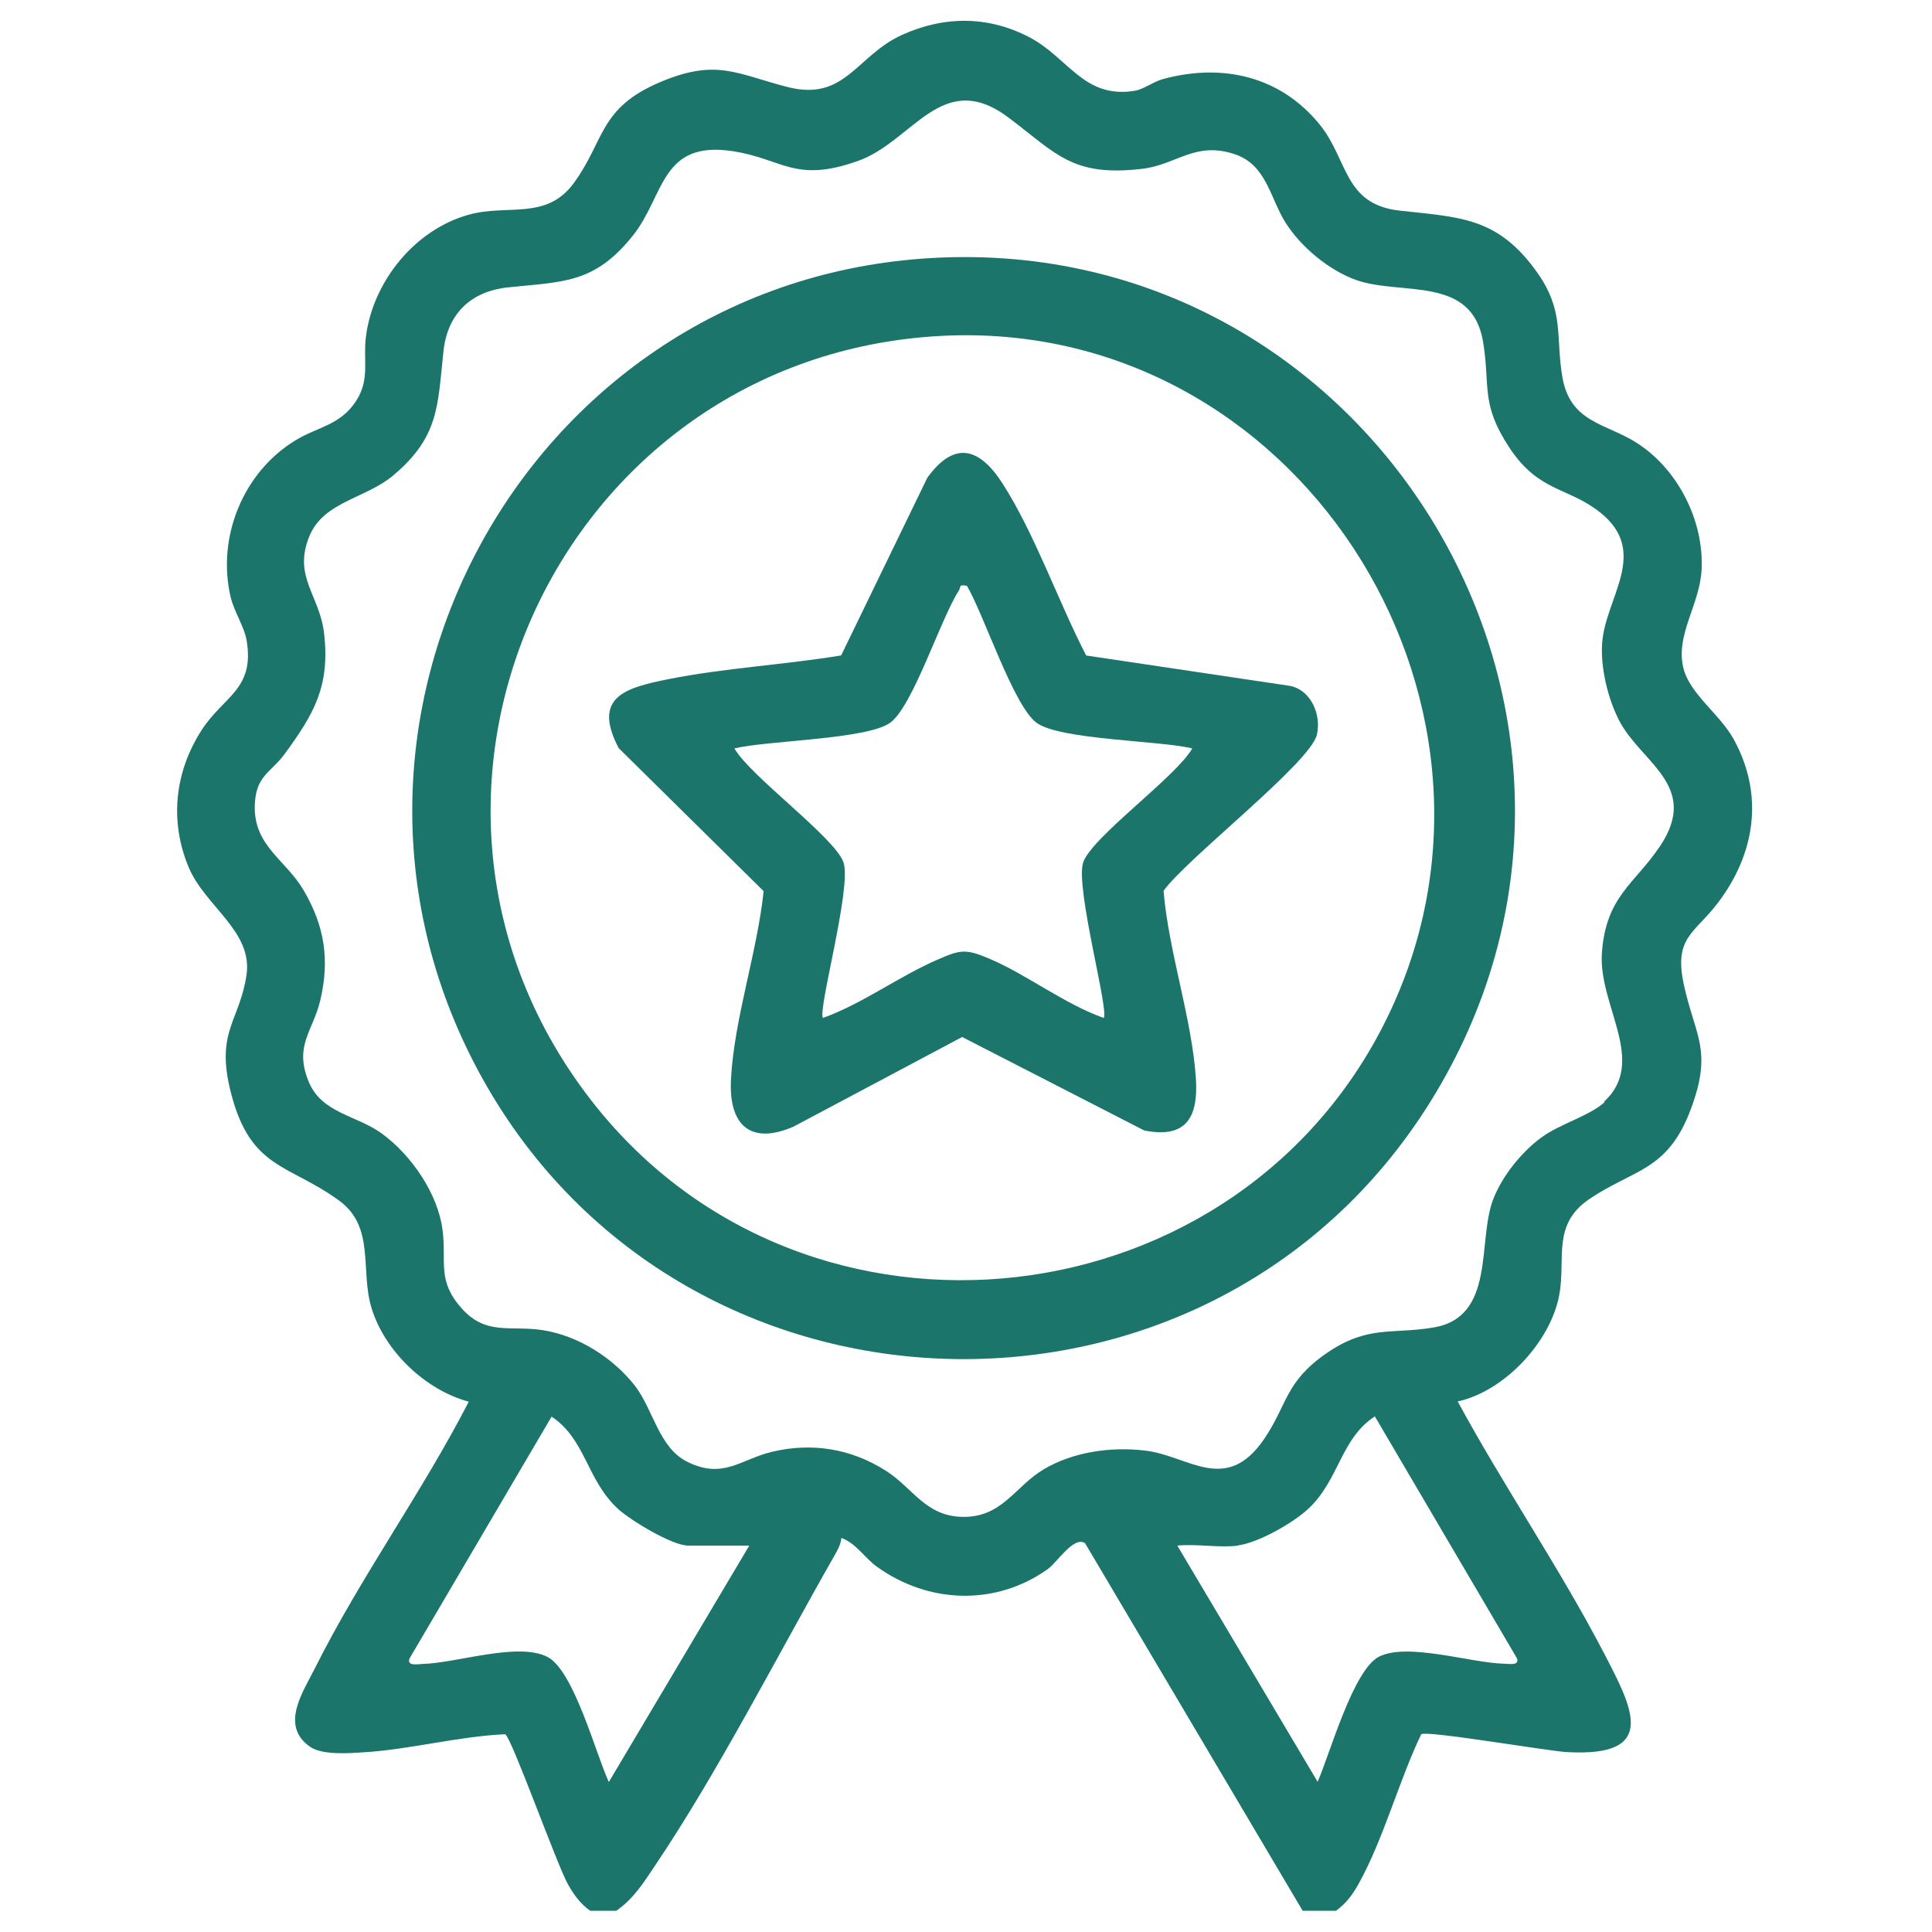
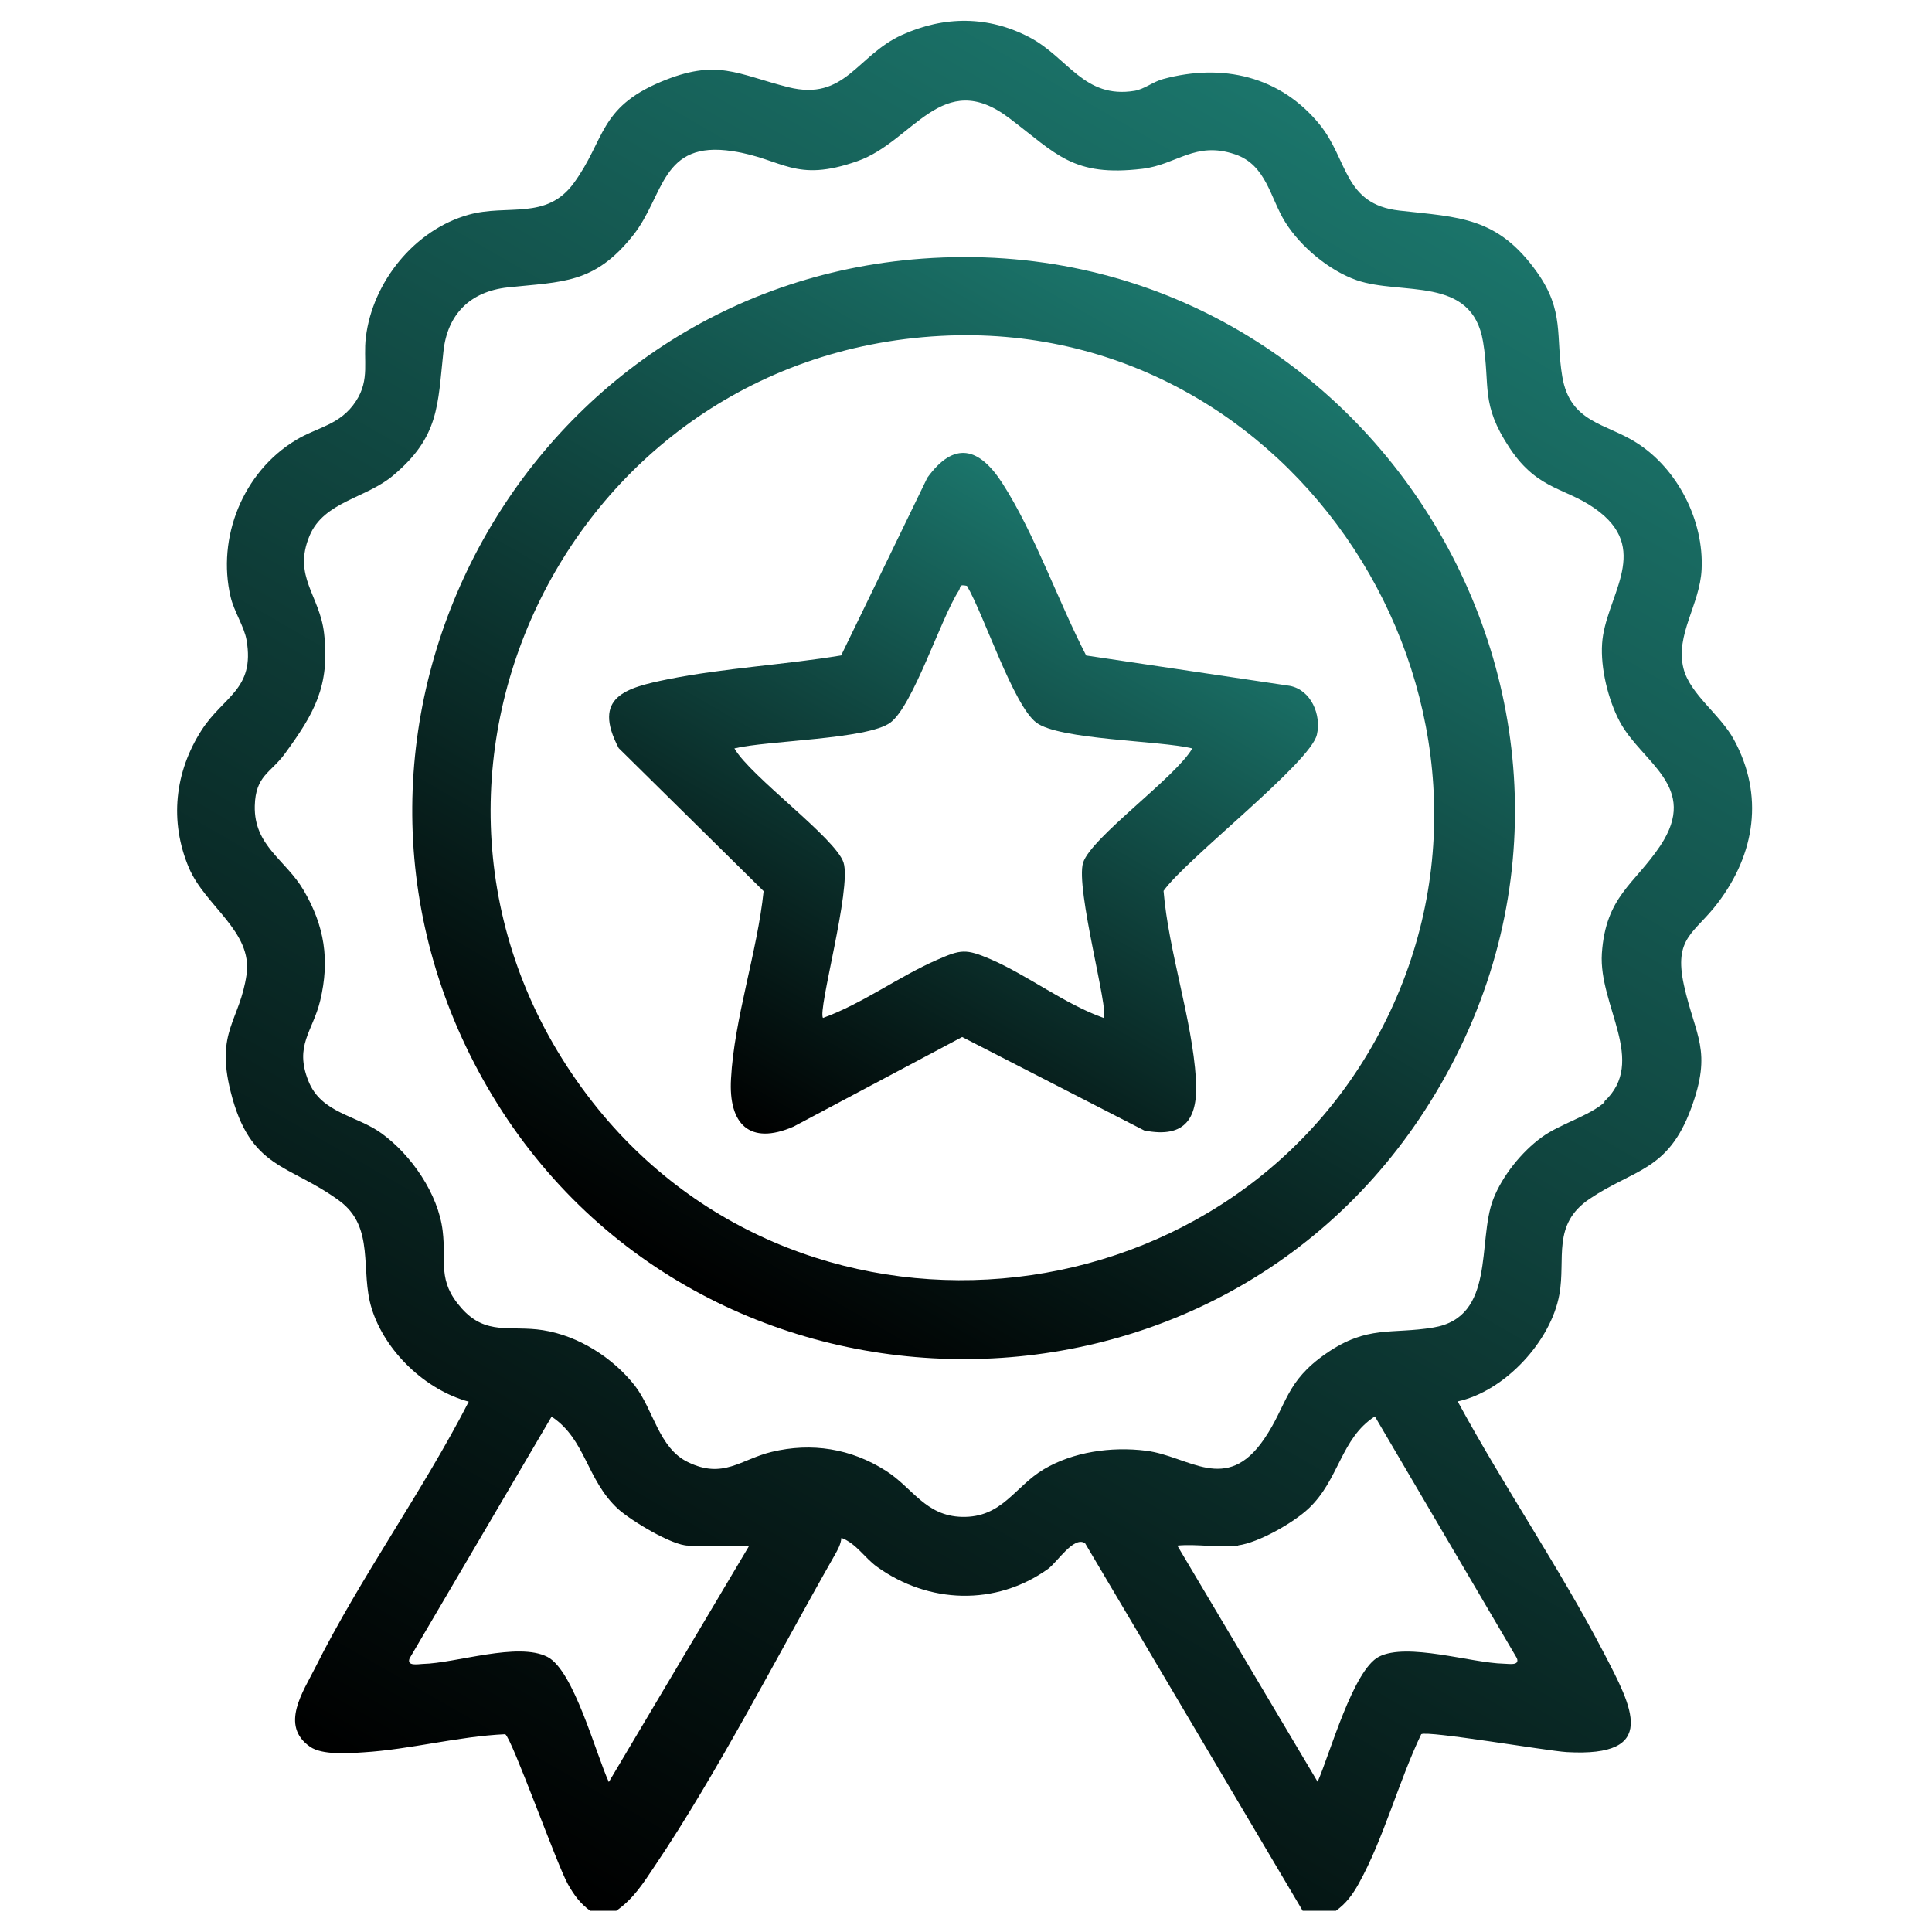
- <svg xmlns="http://www.w3.org/2000/svg" id="Layer_1" version="1.1" viewBox="0 0 80 80">
+ <svg xmlns="http://www.w3.org/2000/svg" xmlns:xlink="http://www.w3.org/1999/xlink" id="Layer_1" version="1.1" viewBox="0 0 80 80">
  <defs>
    <style>
      .st0 {
-         fill: #1b756b;
+         fill: url(#linear-gradient2);
+       }
+ 
+       .st1 {
+         fill: url(#linear-gradient1);
+       }
+ 
+       .st2 {
+         fill: url(#linear-gradient3);
+       }
+ 
+       .st3 {
+         fill: url(#linear-gradient);
      }
    </style>
+     <linearGradient id="linear-gradient" x1="60.7" y1="8.19" x2="20.92" y2="77.09" gradientUnits="userSpaceOnUse">
+       <stop offset="0" stop-color="#1b756b" />
+       <stop offset="1" stop-color="#000" />
+     </linearGradient>
+     <linearGradient id="linear-gradient1" x1="51.33" y1="13.71" x2="28.48" y2="53.29" xlink:href="#linear-gradient" />
+     <linearGradient id="linear-gradient2" x1="46.24" y1="22.25" x2="31.81" y2="47.24" xlink:href="#linear-gradient" />
+     <linearGradient id="linear-gradient3" x1="-176.47" y1="-76.1" x2="-318.53" y2="169.97" gradientUnits="userSpaceOnUse">
+       <stop offset="0" stop-color="#1b756b" />
+       <stop offset="1" stop-color="#005561" />
+     </linearGradient>
  </defs>
-   <path class="st0" d="M24.45,79.13c-.42-.3-.69-.67-.94-1.12-.47-.85-2.31-6.02-2.59-6.2-1.96.09-3.92.63-5.87.75-.62.04-1.71.12-2.21-.23-1.27-.88-.28-2.29.22-3.29,1.86-3.72,4.44-7.28,6.35-11-1.79-.48-3.47-2.08-4.02-3.86-.49-1.57.16-3.36-1.34-4.46-2.1-1.54-3.69-1.28-4.5-4.52-.63-2.51.38-2.91.66-4.85.25-1.79-1.71-2.82-2.39-4.42-.81-1.92-.59-3.96.53-5.7.9-1.4,2.21-1.68,1.86-3.72-.09-.55-.52-1.19-.66-1.79-.58-2.46.51-5.17,2.69-6.49.9-.55,1.85-.62,2.5-1.62.59-.9.29-1.69.41-2.65.28-2.29,2.02-4.45,4.26-5.07,1.61-.45,3.21.25,4.35-1.31,1.3-1.78,1.03-3.11,3.6-4.19,2.33-.98,3.15-.32,5.28.22,2.36.59,2.83-1.31,4.7-2.16,1.76-.8,3.59-.8,5.3.1,1.6.85,2.25,2.55,4.34,2.21.41-.07.77-.38,1.19-.49,2.45-.66,4.84-.12,6.47,1.88,1.19,1.46.99,3.31,3.31,3.57,2.48.28,4.06.25,5.7,2.56,1.14,1.61.76,2.64,1.04,4.31.32,1.92,1.8,1.93,3.07,2.74,1.71,1.08,2.8,3.23,2.7,5.25-.07,1.46-1.1,2.71-.75,4.1.27,1.07,1.52,1.9,2.09,2.95,1.25,2.3.88,4.72-.67,6.76-.96,1.27-1.84,1.41-1.4,3.41.47,2.13,1.19,2.68.29,5.11-.96,2.59-2.36,2.49-4.21,3.74-1.56,1.06-.97,2.47-1.24,3.95-.35,1.95-2.27,4.01-4.21,4.43,1.89,3.49,4.21,6.88,6.04,10.39,1.19,2.29,2.32,4.35-1.53,4.13-.82-.05-5.76-.9-6.02-.74-.93,1.94-1.56,4.34-2.59,6.19-.25.45-.52.82-.94,1.12h-1.38l-9.01-15.22c-.47-.31-1.15.79-1.54,1.07-2.16,1.54-4.94,1.44-7.07-.09-.52-.37-.85-.96-1.48-1.2-.02.26-.15.49-.28.72-2.35,4.12-4.84,9-7.45,12.87-.47.7-.87,1.35-1.59,1.85h-1.07ZM66.43,45.61c1.79-1.66-.24-3.96-.1-6.13.16-2.37,1.35-2.86,2.42-4.46,1.64-2.47-.77-3.43-1.68-5.14-.48-.9-.8-2.22-.73-3.23.12-1.89,1.99-3.78-.08-5.43-1.33-1.06-2.53-.83-3.75-2.67s-.79-2.53-1.1-4.4c-.46-2.76-3.37-1.9-5.24-2.55-1.14-.4-2.32-1.39-2.95-2.4s-.78-2.37-2.08-2.81c-1.65-.56-2.41.43-3.84.6-2.88.34-3.54-.61-5.51-2.1-2.78-2.11-3.97.97-6.28,1.78-2.61.92-3.08-.09-5.17-.41-2.99-.46-2.82,1.85-4.13,3.49-1.6,2.01-2.91,1.91-5.18,2.15-1.56.17-2.51,1.11-2.67,2.67-.24,2.22-.17,3.51-2.07,5.11-1.13.96-2.87,1.08-3.47,2.5-.71,1.69.42,2.46.6,4.05.25,2.19-.42,3.33-1.64,5-.58.78-1.2.89-1.23,2.14-.04,1.66,1.28,2.23,2.02,3.49.87,1.48,1.09,2.89.69,4.57-.31,1.28-1.08,1.86-.49,3.33.53,1.34,1.98,1.41,3.03,2.17,1.23.89,2.35,2.51,2.53,4.04.16,1.3-.24,2.05.78,3.2s2.03.7,3.37.91c1.47.23,2.9,1.14,3.81,2.3.77,1,.99,2.58,2.19,3.16,1.47.72,2.19-.11,3.47-.42,1.66-.4,3.29-.14,4.73.78,1.11.7,1.63,1.87,3.15,1.91,1.67.04,2.18-1.25,3.39-1.97s2.79-.95,4.23-.77c1.78.22,3.32,1.83,4.9-.49.96-1.41.86-2.36,2.57-3.54s2.69-.78,4.43-1.07c2.6-.43,1.81-3.57,2.48-5.31.37-.96,1.18-1.97,2.01-2.57.75-.55,1.99-.89,2.6-1.45ZM31.02,64h-2.52c-.67,0-2.38-1.04-2.91-1.52-1.31-1.21-1.33-2.88-2.75-3.82l-5.88,10.01c-.13.33.34.24.54.23,1.39-.03,3.95-.92,5.17-.29,1.09.56,2,4.01,2.54,5.18l5.81-9.78ZM51.27,64c-.77.1-1.73-.08-2.52,0l5.81,9.78c.51-1.16,1.47-4.63,2.54-5.18,1.18-.6,3.81.26,5.17.29.2,0,.67.1.54-.23l-5.88-10.01c-1.42.92-1.47,2.62-2.75,3.82-.63.59-2.07,1.41-2.91,1.52Z" />
-   <path class="st0" d="M38.18,10.71c18.61-1.37,30.96,19.05,21.03,34.94-9.11,14.59-30.83,14.05-39.21-.95-8.15-14.58,1.6-32.77,18.18-33.99ZM38.94,13.91c-15.85.86-24.24,19.16-14.4,31.73,8.88,11.33,26.93,9.23,33.03-3.77s-3.92-28.75-18.63-27.96Z" />
-   <path class="st0" d="M44.96,27.14l8.45,1.26c.88.17,1.31,1.2,1.12,2.02-.26,1.16-5.44,5.17-6.35,6.47.21,2.52,1.18,5.3,1.34,7.78.1,1.58-.39,2.49-2.14,2.14l-7.54-3.87-6.98,3.71c-1.82.79-2.7-.1-2.59-1.98.13-2.48,1.09-5.26,1.35-7.77l-6-5.92c-1.12-2.13.3-2.5,2.02-2.85,2.33-.47,4.83-.6,7.19-.99l3.57-7.36c1.11-1.53,2.14-1.26,3.1.22,1.35,2.1,2.32,4.91,3.48,7.15ZM40.04,24.26c-.36-.08-.24.05-.34.2-.75,1.16-1.89,4.76-2.83,5.46s-5.11.74-6.46,1.07c.66,1.16,4.2,3.72,4.52,4.73.34,1.07-1.09,6.15-.85,6.43,1.65-.6,3.11-1.7,4.71-2.4,1-.44,1.2-.47,2.23-.03,1.53.66,3.07,1.86,4.68,2.43.24-.27-1.18-5.39-.85-6.43s3.85-3.55,4.52-4.73c-1.35-.33-5.51-.35-6.46-1.07s-2.17-4.47-2.87-5.66Z" />
+   <path class="st3" d="M24.45,79.13c-.42-.3-.69-.67-.94-1.12-.47-.85-2.31-6.02-2.59-6.2-1.96.09-3.92.63-5.87.75-.62.04-1.71.12-2.21-.23-1.27-.88-.28-2.29.22-3.29,1.86-3.72,4.44-7.28,6.35-11-1.79-.48-3.47-2.08-4.02-3.86-.49-1.57.16-3.36-1.34-4.46-2.1-1.54-3.69-1.28-4.5-4.52-.63-2.51.38-2.91.66-4.85.25-1.79-1.71-2.82-2.39-4.42-.81-1.92-.59-3.96.53-5.7.9-1.4,2.21-1.68,1.86-3.72-.09-.55-.52-1.19-.66-1.79-.58-2.46.51-5.17,2.69-6.49.9-.55,1.85-.62,2.5-1.62.59-.9.29-1.69.41-2.65.28-2.29,2.02-4.45,4.26-5.07,1.61-.45,3.21.25,4.35-1.31,1.3-1.78,1.03-3.11,3.6-4.19,2.33-.98,3.15-.32,5.28.22,2.36.59,2.83-1.31,4.7-2.16,1.76-.8,3.59-.8,5.3.1,1.6.85,2.25,2.55,4.34,2.21.41-.07.77-.38,1.19-.49,2.45-.66,4.84-.12,6.47,1.88,1.19,1.46.99,3.31,3.31,3.57,2.48.28,4.06.25,5.7,2.56,1.14,1.61.76,2.64,1.04,4.31.32,1.92,1.8,1.93,3.07,2.74,1.71,1.08,2.8,3.23,2.7,5.25-.07,1.46-1.1,2.71-.75,4.1.27,1.07,1.52,1.9,2.09,2.95,1.25,2.3.88,4.72-.67,6.76-.96,1.27-1.84,1.41-1.4,3.41.47,2.13,1.19,2.68.29,5.11-.96,2.59-2.36,2.49-4.21,3.74-1.56,1.06-.97,2.47-1.24,3.95-.35,1.95-2.27,4.01-4.21,4.43,1.89,3.49,4.21,6.88,6.04,10.39,1.19,2.29,2.32,4.35-1.53,4.13-.82-.05-5.76-.9-6.02-.74-.93,1.94-1.56,4.34-2.59,6.19-.25.45-.52.82-.94,1.12h-1.38l-9.01-15.22c-.47-.31-1.15.79-1.54,1.07-2.16,1.54-4.94,1.44-7.07-.09-.52-.37-.85-.96-1.48-1.2-.02.26-.15.49-.28.72-2.35,4.12-4.84,9-7.45,12.87-.47.7-.87,1.35-1.59,1.85h-1.07ZM66.43,45.61c1.79-1.66-.24-3.96-.1-6.13.16-2.37,1.35-2.86,2.42-4.46,1.64-2.47-.77-3.43-1.68-5.14-.48-.9-.8-2.22-.73-3.23.12-1.89,1.99-3.78-.08-5.43-1.33-1.06-2.53-.83-3.75-2.67s-.79-2.53-1.1-4.4c-.46-2.76-3.37-1.9-5.24-2.55-1.14-.4-2.32-1.39-2.95-2.4s-.78-2.37-2.08-2.81c-1.65-.56-2.41.43-3.84.6-2.88.34-3.54-.61-5.51-2.1-2.78-2.11-3.97.97-6.28,1.78-2.61.92-3.08-.09-5.17-.41-2.99-.46-2.82,1.85-4.13,3.49-1.6,2.01-2.91,1.91-5.18,2.15-1.56.17-2.51,1.11-2.67,2.67-.24,2.22-.17,3.51-2.07,5.11-1.13.96-2.87,1.08-3.47,2.5-.71,1.69.42,2.46.6,4.05.25,2.19-.42,3.33-1.64,5-.58.78-1.2.89-1.23,2.14-.04,1.66,1.28,2.23,2.02,3.49.87,1.48,1.09,2.89.69,4.57-.31,1.28-1.08,1.86-.49,3.33.53,1.34,1.98,1.41,3.03,2.17,1.23.89,2.35,2.51,2.53,4.04.16,1.3-.24,2.05.78,3.2s2.03.7,3.37.91c1.47.23,2.9,1.14,3.81,2.3.77,1,.99,2.58,2.19,3.16,1.47.72,2.19-.11,3.47-.42,1.66-.4,3.29-.14,4.73.78,1.11.7,1.63,1.87,3.15,1.91,1.67.04,2.18-1.25,3.39-1.97s2.79-.95,4.23-.77c1.78.22,3.32,1.83,4.9-.49.96-1.41.86-2.36,2.57-3.54s2.69-.78,4.43-1.07c2.6-.43,1.81-3.57,2.48-5.31.37-.96,1.18-1.97,2.01-2.57.75-.55,1.99-.89,2.6-1.45v-.03ZM31.02,64h-2.52c-.67,0-2.38-1.04-2.91-1.52-1.31-1.21-1.33-2.88-2.75-3.82l-5.88,10.01c-.13.33.34.24.54.23,1.39-.03,3.95-.92,5.17-.29,1.09.56,2,4.01,2.54,5.18l5.81-9.78h0ZM51.27,64c-.77.1-1.73-.08-2.52,0l5.81,9.78c.51-1.16,1.47-4.63,2.54-5.18,1.18-.6,3.81.26,5.17.29.2,0,.67.1.54-.23l-5.88-10.01c-1.42.92-1.47,2.62-2.75,3.82-.63.59-2.07,1.41-2.91,1.52h0Z" />
+   <path class="st1" d="M38.18,10.71c18.61-1.37,30.96,19.05,21.03,34.94-9.11,14.59-30.83,14.05-39.21-.95-8.15-14.58,1.6-32.77,18.18-33.99ZM38.94,13.91c-15.85.86-24.24,19.16-14.4,31.73,8.88,11.33,26.93,9.23,33.03-3.77s-3.92-28.75-18.63-27.96Z" />
+   <path class="st0" d="M44.96,27.14l8.45,1.26c.88.17,1.31,1.2,1.12,2.02-.26,1.16-5.44,5.17-6.35,6.47.21,2.52,1.18,5.3,1.34,7.78.1,1.58-.39,2.49-2.14,2.14l-7.54-3.87-6.98,3.71c-1.82.79-2.7-.1-2.59-1.98.13-2.48,1.09-5.26,1.35-7.77l-6-5.92c-1.12-2.13.3-2.5,2.02-2.85,2.33-.47,4.83-.6,7.19-.99l3.57-7.36c1.11-1.53,2.14-1.26,3.1.22,1.35,2.1,2.32,4.91,3.48,7.15h-.02ZM40.04,24.26c-.36-.08-.24.05-.34.2-.75,1.16-1.89,4.76-2.83,5.46s-5.11.74-6.46,1.07c.66,1.16,4.2,3.72,4.52,4.73.34,1.07-1.09,6.15-.85,6.43,1.65-.6,3.11-1.7,4.71-2.4,1-.44,1.2-.47,2.23-.03,1.53.66,3.07,1.86,4.68,2.43.24-.27-1.18-5.39-.85-6.43s3.85-3.55,4.52-4.73c-1.35-.33-5.51-.35-6.46-1.07s-2.17-4.47-2.87-5.66Z" />
+   <rect class="st2" x="-351.5" y="-57.06" width="208" height="208" />
</svg>
